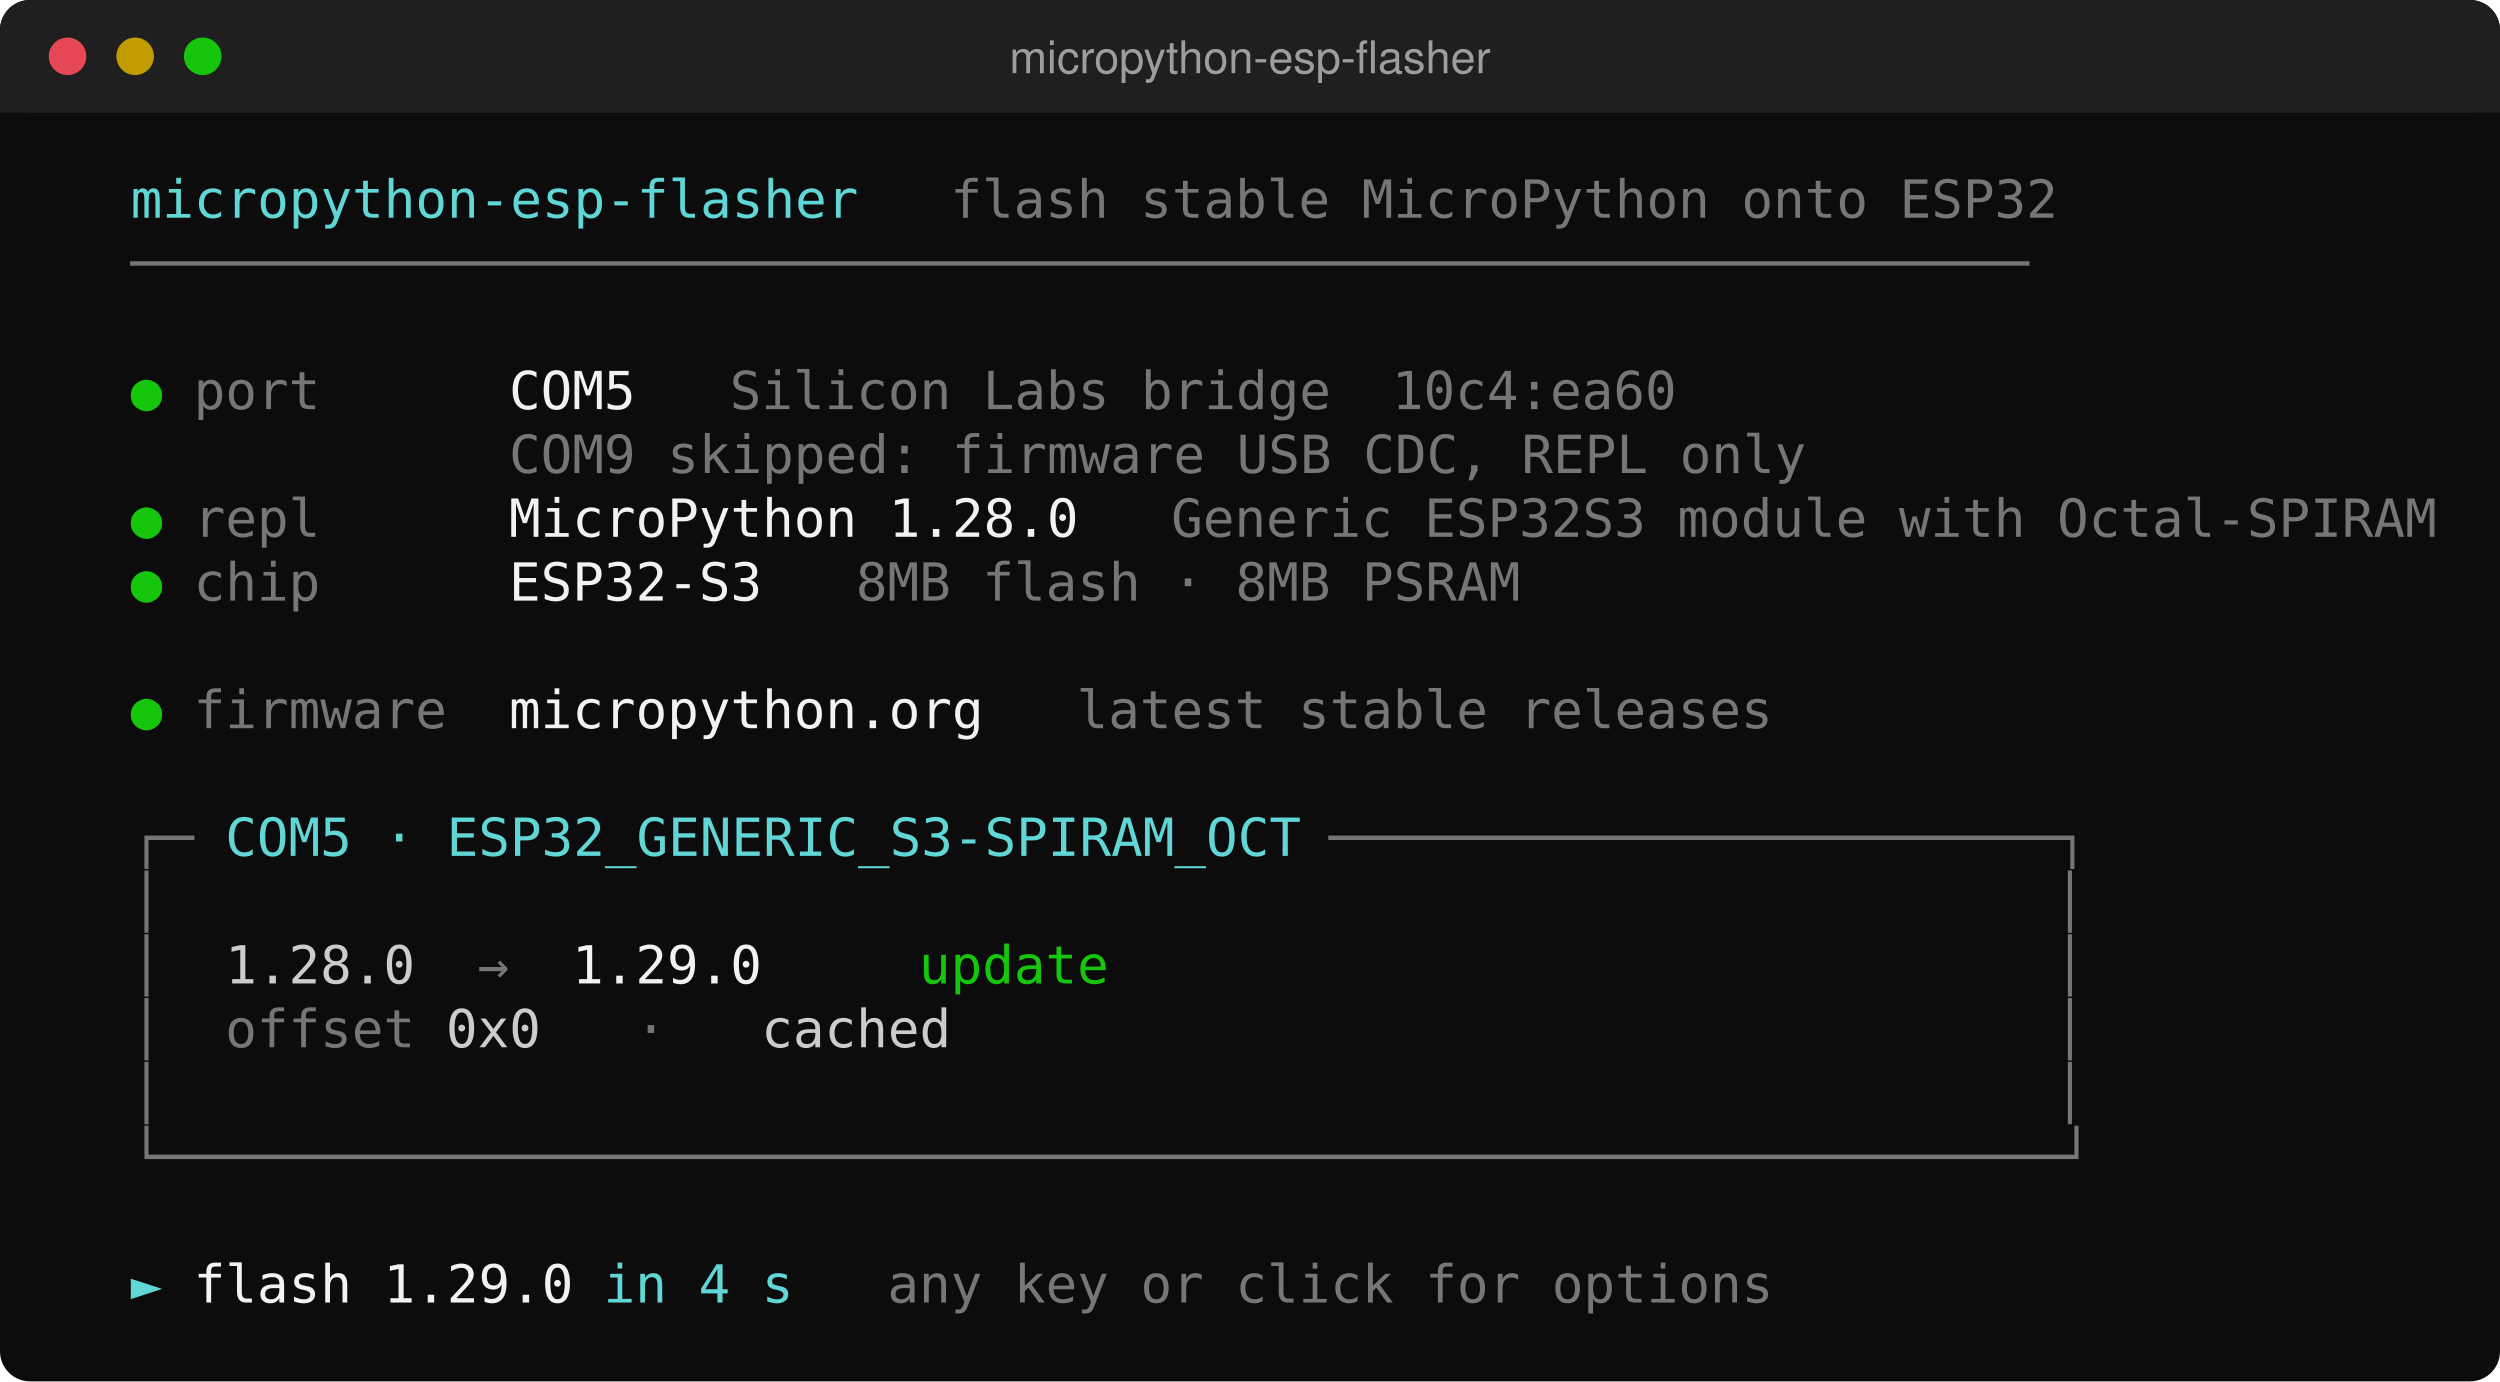
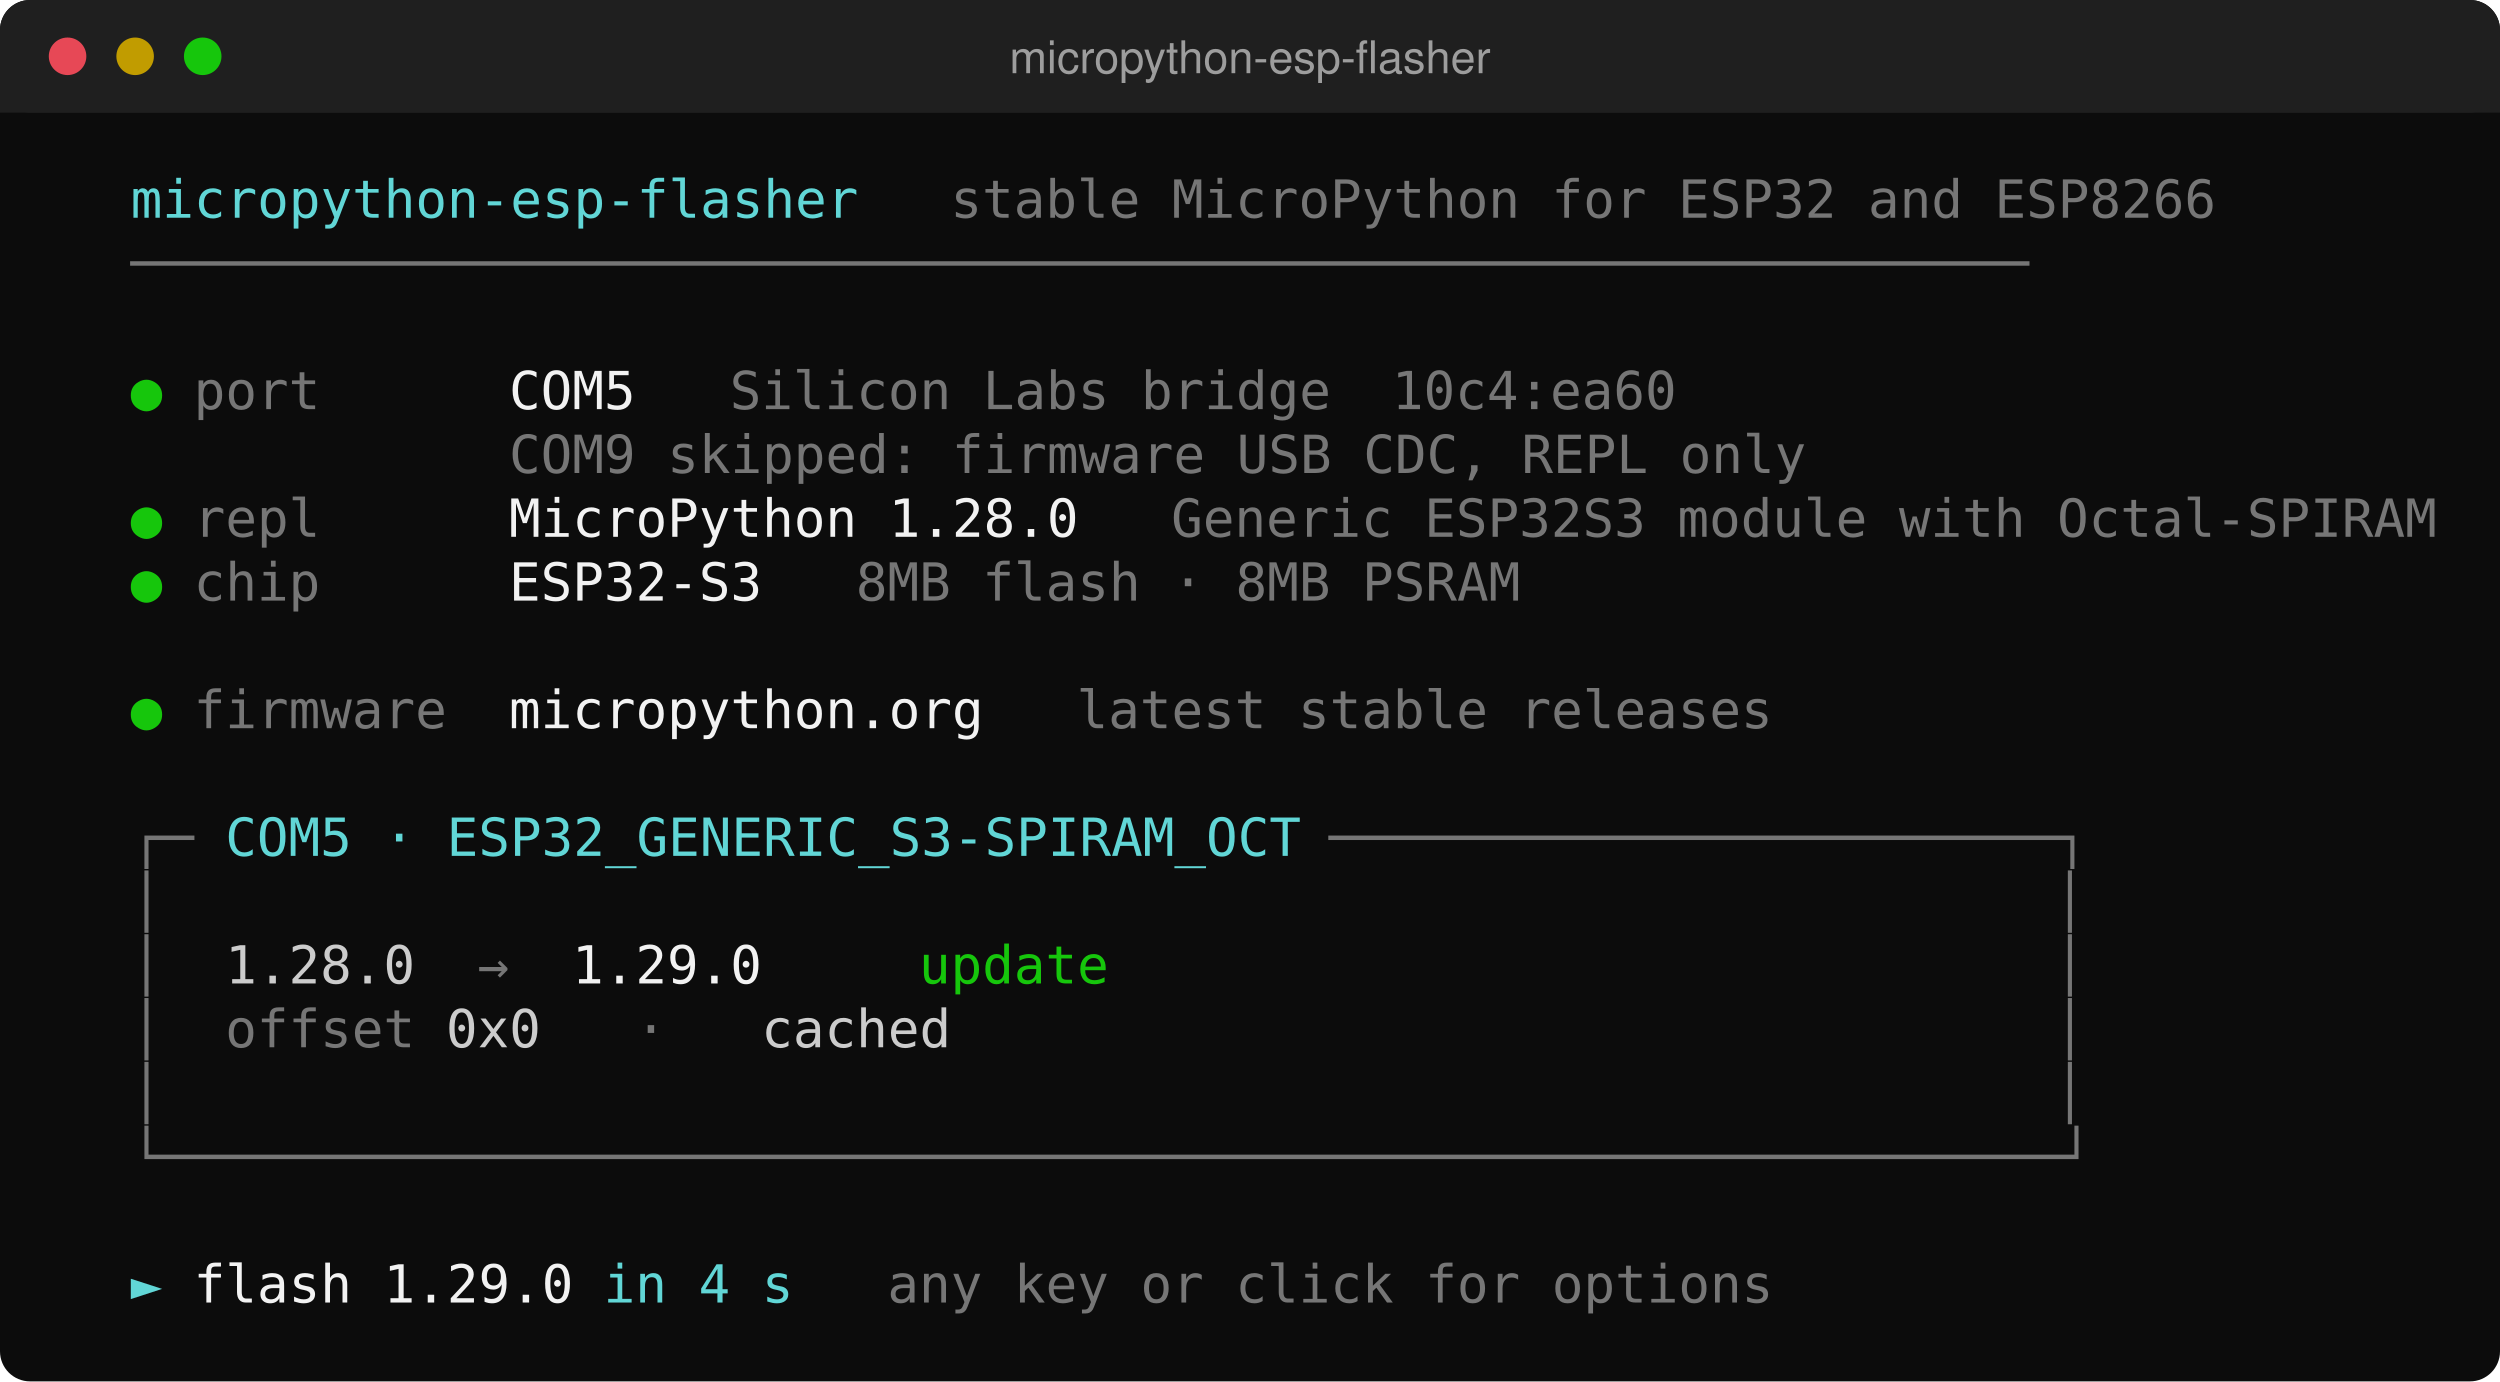
<svg xmlns="http://www.w3.org/2000/svg" width="666" height="368" viewBox="0 0 666 368" role="img" aria-label="micropython-esp-flasher">
  <rect width="666" height="368" rx="8" fill="#0C0C0C" />
  <rect width="666" height="30" rx="8" fill="#1F1F1F" />
  <rect y="22" width="666" height="8" fill="#1F1F1F" />
  <circle cx="18" cy="15" r="5" fill="#E74856" />
  <circle cx="36" cy="15" r="5" fill="#C19C00" />
  <circle cx="54" cy="15" r="5" fill="#16C60C" />
  <text x="333" y="19.5" text-anchor="middle" fill="#9D9D9D" font-family="Segoe UI, Helvetica, Arial, sans-serif" font-size="12">micropython-esp-flasher</text>
  <g font-family="Cascadia Mono, Consolas, 'DejaVu Sans Mono', Menlo, monospace" font-size="14" xml:space="preserve">
    <text x="34.8" y="58" fill="#61D6D6" textLength="193.2" lengthAdjust="spacingAndGlyphs">micropython-esp-flasher</text>
-     <text x="253.2" y="58" fill="#767676" textLength="294" lengthAdjust="spacingAndGlyphs">flash stable MicroPython onto ESP32</text>
+     <text x="253.2" y="58" fill="#767676" textLength="336" lengthAdjust="spacingAndGlyphs">stable MicroPython for ESP32 and ESP8266</text>
    <text x="34.8" y="75" fill="#767676" textLength="504" lengthAdjust="spacingAndGlyphs">────────────────────────────────────────────────────────────</text>
    <text x="34.8" y="109" fill="#16C60C" textLength="8.4" lengthAdjust="spacingAndGlyphs">●</text>
    <text x="51.6" y="109" fill="#767676" textLength="33.6" lengthAdjust="spacingAndGlyphs">port</text>
    <text x="135.6" y="109" fill="#F2F2F2" textLength="33.6" lengthAdjust="spacingAndGlyphs">COM5</text>
    <text x="194.4" y="109" fill="#767676" textLength="159.6" lengthAdjust="spacingAndGlyphs">Silicon Labs bridge</text>
    <text x="370.8" y="109" fill="#767676" textLength="75.6" lengthAdjust="spacingAndGlyphs">10c4:ea60</text>
    <text x="135.6" y="126" fill="#767676" textLength="344.4" lengthAdjust="spacingAndGlyphs">COM9 skipped: firmware USB CDC, REPL only</text>
    <text x="34.8" y="143" fill="#16C60C" textLength="8.4" lengthAdjust="spacingAndGlyphs">●</text>
    <text x="51.6" y="143" fill="#767676" textLength="33.6" lengthAdjust="spacingAndGlyphs">repl</text>
    <text x="135.6" y="143" fill="#F2F2F2" textLength="151.2" lengthAdjust="spacingAndGlyphs">MicroPython 1.28.0</text>
    <text x="312" y="143" fill="#767676" textLength="336" lengthAdjust="spacingAndGlyphs">Generic ESP32S3 module with Octal-SPIRAM</text>
    <text x="34.8" y="160" fill="#16C60C" textLength="8.4" lengthAdjust="spacingAndGlyphs">●</text>
    <text x="51.6" y="160" fill="#767676" textLength="33.6" lengthAdjust="spacingAndGlyphs">chip</text>
    <text x="135.6" y="160" fill="#F2F2F2" textLength="67.2" lengthAdjust="spacingAndGlyphs">ESP32-S3</text>
    <text x="228" y="160" fill="#767676" textLength="176.4" lengthAdjust="spacingAndGlyphs">8MB flash · 8MB PSRAM</text>
    <text x="34.8" y="194" fill="#16C60C" textLength="8.4" lengthAdjust="spacingAndGlyphs">●</text>
    <text x="51.6" y="194" fill="#767676" textLength="67.2" lengthAdjust="spacingAndGlyphs">firmware</text>
    <text x="135.6" y="194" fill="#F2F2F2" textLength="126" lengthAdjust="spacingAndGlyphs">micropython.org</text>
    <text x="286.8" y="194" fill="#767676" textLength="184.8" lengthAdjust="spacingAndGlyphs">latest stable releases</text>
    <text x="34.8" y="228" fill="#767676" textLength="16.8" lengthAdjust="spacingAndGlyphs">┌─</text>
    <text x="60" y="228" fill="#61D6D6" textLength="285.6" lengthAdjust="spacingAndGlyphs">COM5 · ESP32_GENERIC_S3-SPIRAM_OCT</text>
    <text x="354" y="228" fill="#767676" textLength="201.6" lengthAdjust="spacingAndGlyphs">───────────────────────┐</text>
    <text x="34.8" y="245" fill="#767676" textLength="8.4" lengthAdjust="spacingAndGlyphs">│</text>
    <text x="547.2" y="245" fill="#767676" textLength="8.4" lengthAdjust="spacingAndGlyphs">│</text>
    <text x="34.8" y="262" fill="#767676" textLength="8.4" lengthAdjust="spacingAndGlyphs">│</text>
    <text x="60" y="262" fill="#CCCCCC" textLength="50.4" lengthAdjust="spacingAndGlyphs">1.28.0</text>
    <text x="127.2" y="262" fill="#767676" textLength="8.4" lengthAdjust="spacingAndGlyphs">→</text>
    <text x="152.4" y="262" fill="#F2F2F2" textLength="50.4" lengthAdjust="spacingAndGlyphs">1.29.0</text>
    <text x="244.8" y="262" fill="#16C60C" textLength="50.4" lengthAdjust="spacingAndGlyphs">update</text>
    <text x="547.2" y="262" fill="#767676" textLength="8.4" lengthAdjust="spacingAndGlyphs">│</text>
    <text x="34.8" y="279" fill="#767676" textLength="8.4" lengthAdjust="spacingAndGlyphs">│</text>
    <text x="60" y="279" fill="#767676" textLength="50.4" lengthAdjust="spacingAndGlyphs">offset</text>
    <text x="118.8" y="279" fill="#CCCCCC" textLength="25.2" lengthAdjust="spacingAndGlyphs">0x0</text>
    <text x="169.2" y="279" fill="#767676" textLength="8.4" lengthAdjust="spacingAndGlyphs">·</text>
    <text x="202.8" y="279" fill="#CCCCCC" textLength="50.4" lengthAdjust="spacingAndGlyphs">cached</text>
    <text x="547.2" y="279" fill="#767676" textLength="8.4" lengthAdjust="spacingAndGlyphs">│</text>
    <text x="34.8" y="296" fill="#767676" textLength="8.4" lengthAdjust="spacingAndGlyphs">│</text>
    <text x="547.2" y="296" fill="#767676" textLength="8.4" lengthAdjust="spacingAndGlyphs">│</text>
    <text x="34.8" y="313" fill="#767676" textLength="520.8" lengthAdjust="spacingAndGlyphs">└────────────────────────────────────────────────────────────┘</text>
    <text x="34.8" y="347" fill="#61D6D6" textLength="8.4" lengthAdjust="spacingAndGlyphs">►</text>
    <text x="51.6" y="347" fill="#F2F2F2" textLength="100.8" lengthAdjust="spacingAndGlyphs">flash 1.29.0</text>
    <text x="160.8" y="347" fill="#61D6D6" textLength="50.4" lengthAdjust="spacingAndGlyphs">in 4 s</text>
    <text x="236.4" y="347" fill="#767676" textLength="235.2" lengthAdjust="spacingAndGlyphs">any key or click for options</text>
  </g>
</svg>
